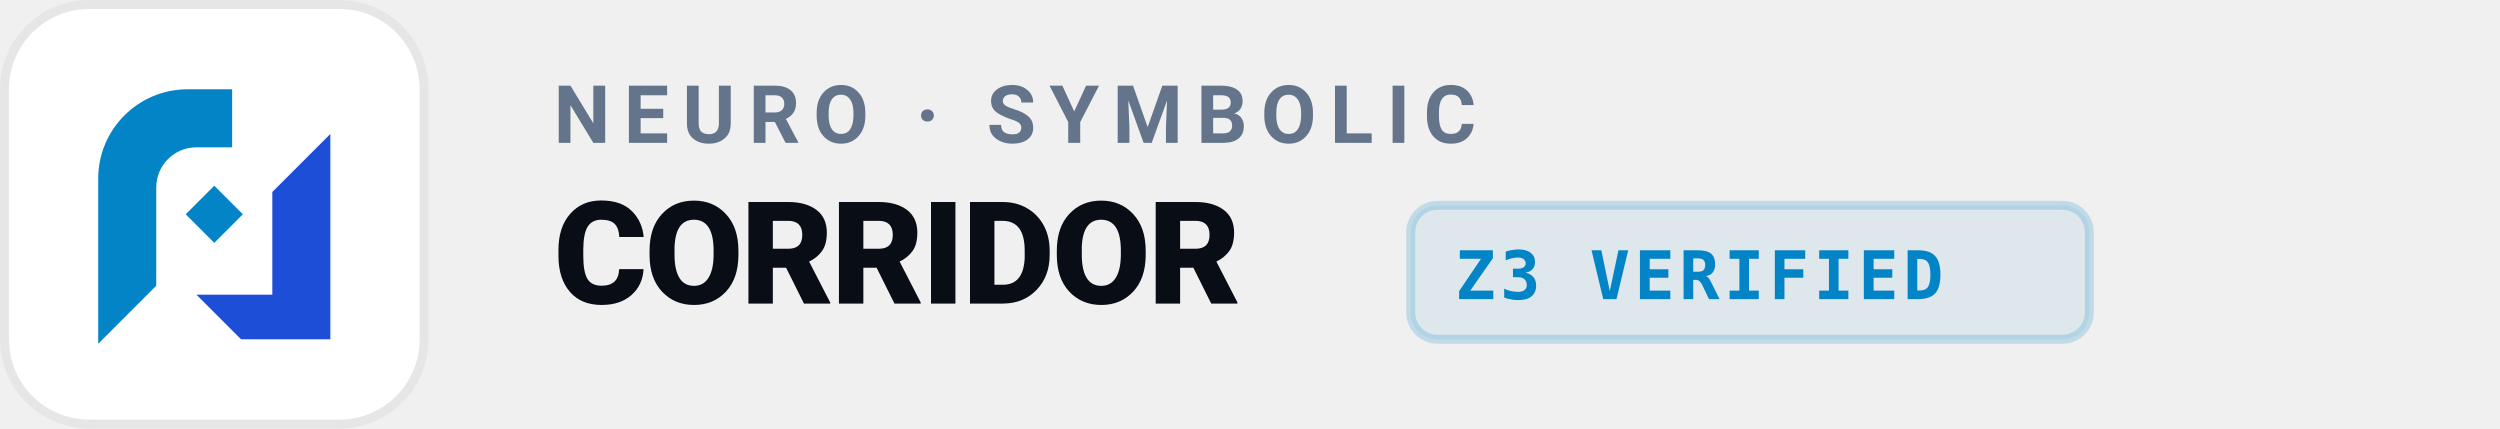
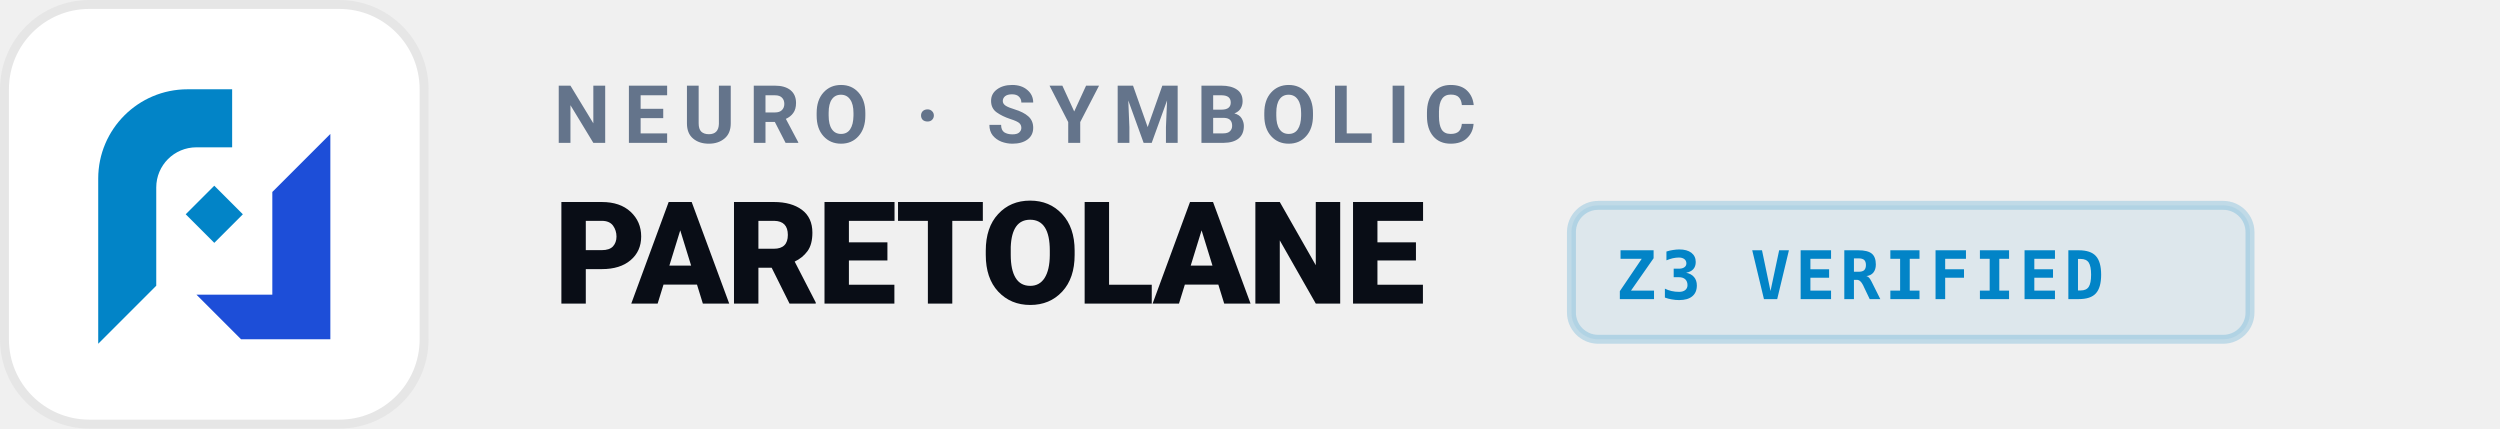
<svg xmlns="http://www.w3.org/2000/svg" viewBox="0 0 280 48" width="280" height="48" fill="none">
  <g transform="translate(0, 0)">
    <rect width="48" height="48" rx="10" fill="#ffffff" />
    <rect x="0.5" y="0.5" width="47" height="47" rx="9.5" stroke="rgba(0,0,0,0.1)" />
    <path d="M 11 20 C 11 14.48 15.48 10 21 10 L 26 10 L 26 16.5 L 22 16.5 C 19.51 16.5 17.5 18.51 17.5 21 L 17.5 32 L 11 38.5 Z" fill="#0284c7" />
    <path d="M 37 28 L 37 38 L 27 38 L 22 33 L 26 33 L 30.5 33 L 30.5 21.5 L 37 15 Z" fill="#1d4ed8" />
    <path d="M 24 20.8 L 27.2 24 L 24 27.2 L 20.8 24 Z" fill="#0284c7" />
  </g>
  <g transform="translate(62, 0)">
    <text x="0" y="16" fill="#64748b" font-family="system-ui, -apple-system, BlinkMacSystemFont, 'Segoe UI', Roboto, sans-serif" font-size="9" font-weight="700" letter-spacing="1.5">NEURO · SYMBOLIC</text>
-     <text x="0" y="34" fill="#090d16" font-family="system-ui, -apple-system, BlinkMacSystemFont, 'Segoe UI', Roboto, sans-serif" font-size="16" font-weight="800" letter-spacing="-0.3">CORRIDOR</text>
-     <rect x="96" y="23" width="76" height="15" rx="3" fill="rgba(2, 132, 199, 0.08)" stroke="rgba(2, 132, 199, 0.20)" />
-     <text x="101" y="33.5" fill="#0284c7" font-family="ui-monospace, SFMono-Regular, Menlo, monospace" font-size="7.5" font-weight="700" letter-spacing="0.5">Z3 VERIFIED</text>
+     <text x="0" y="34" fill="#090d16" font-family="system-ui, -apple-system, BlinkMacSystemFont, 'Segoe UI', Roboto, sans-serif" font-size="16" font-weight="800" letter-spacing="-0.3">PARETOLANE</text>
+     <rect x="114" y="23" width="76" height="15" rx="3" fill="rgba(2, 132, 199, 0.08)" stroke="rgba(2, 132, 199, 0.20)" />
+     <text x="119" y="33.5" fill="#0284c7" font-family="ui-monospace, SFMono-Regular, Menlo, monospace" font-size="7.5" font-weight="700" letter-spacing="0.5">Z3 VERIFIED</text>
  </g>
</svg>
